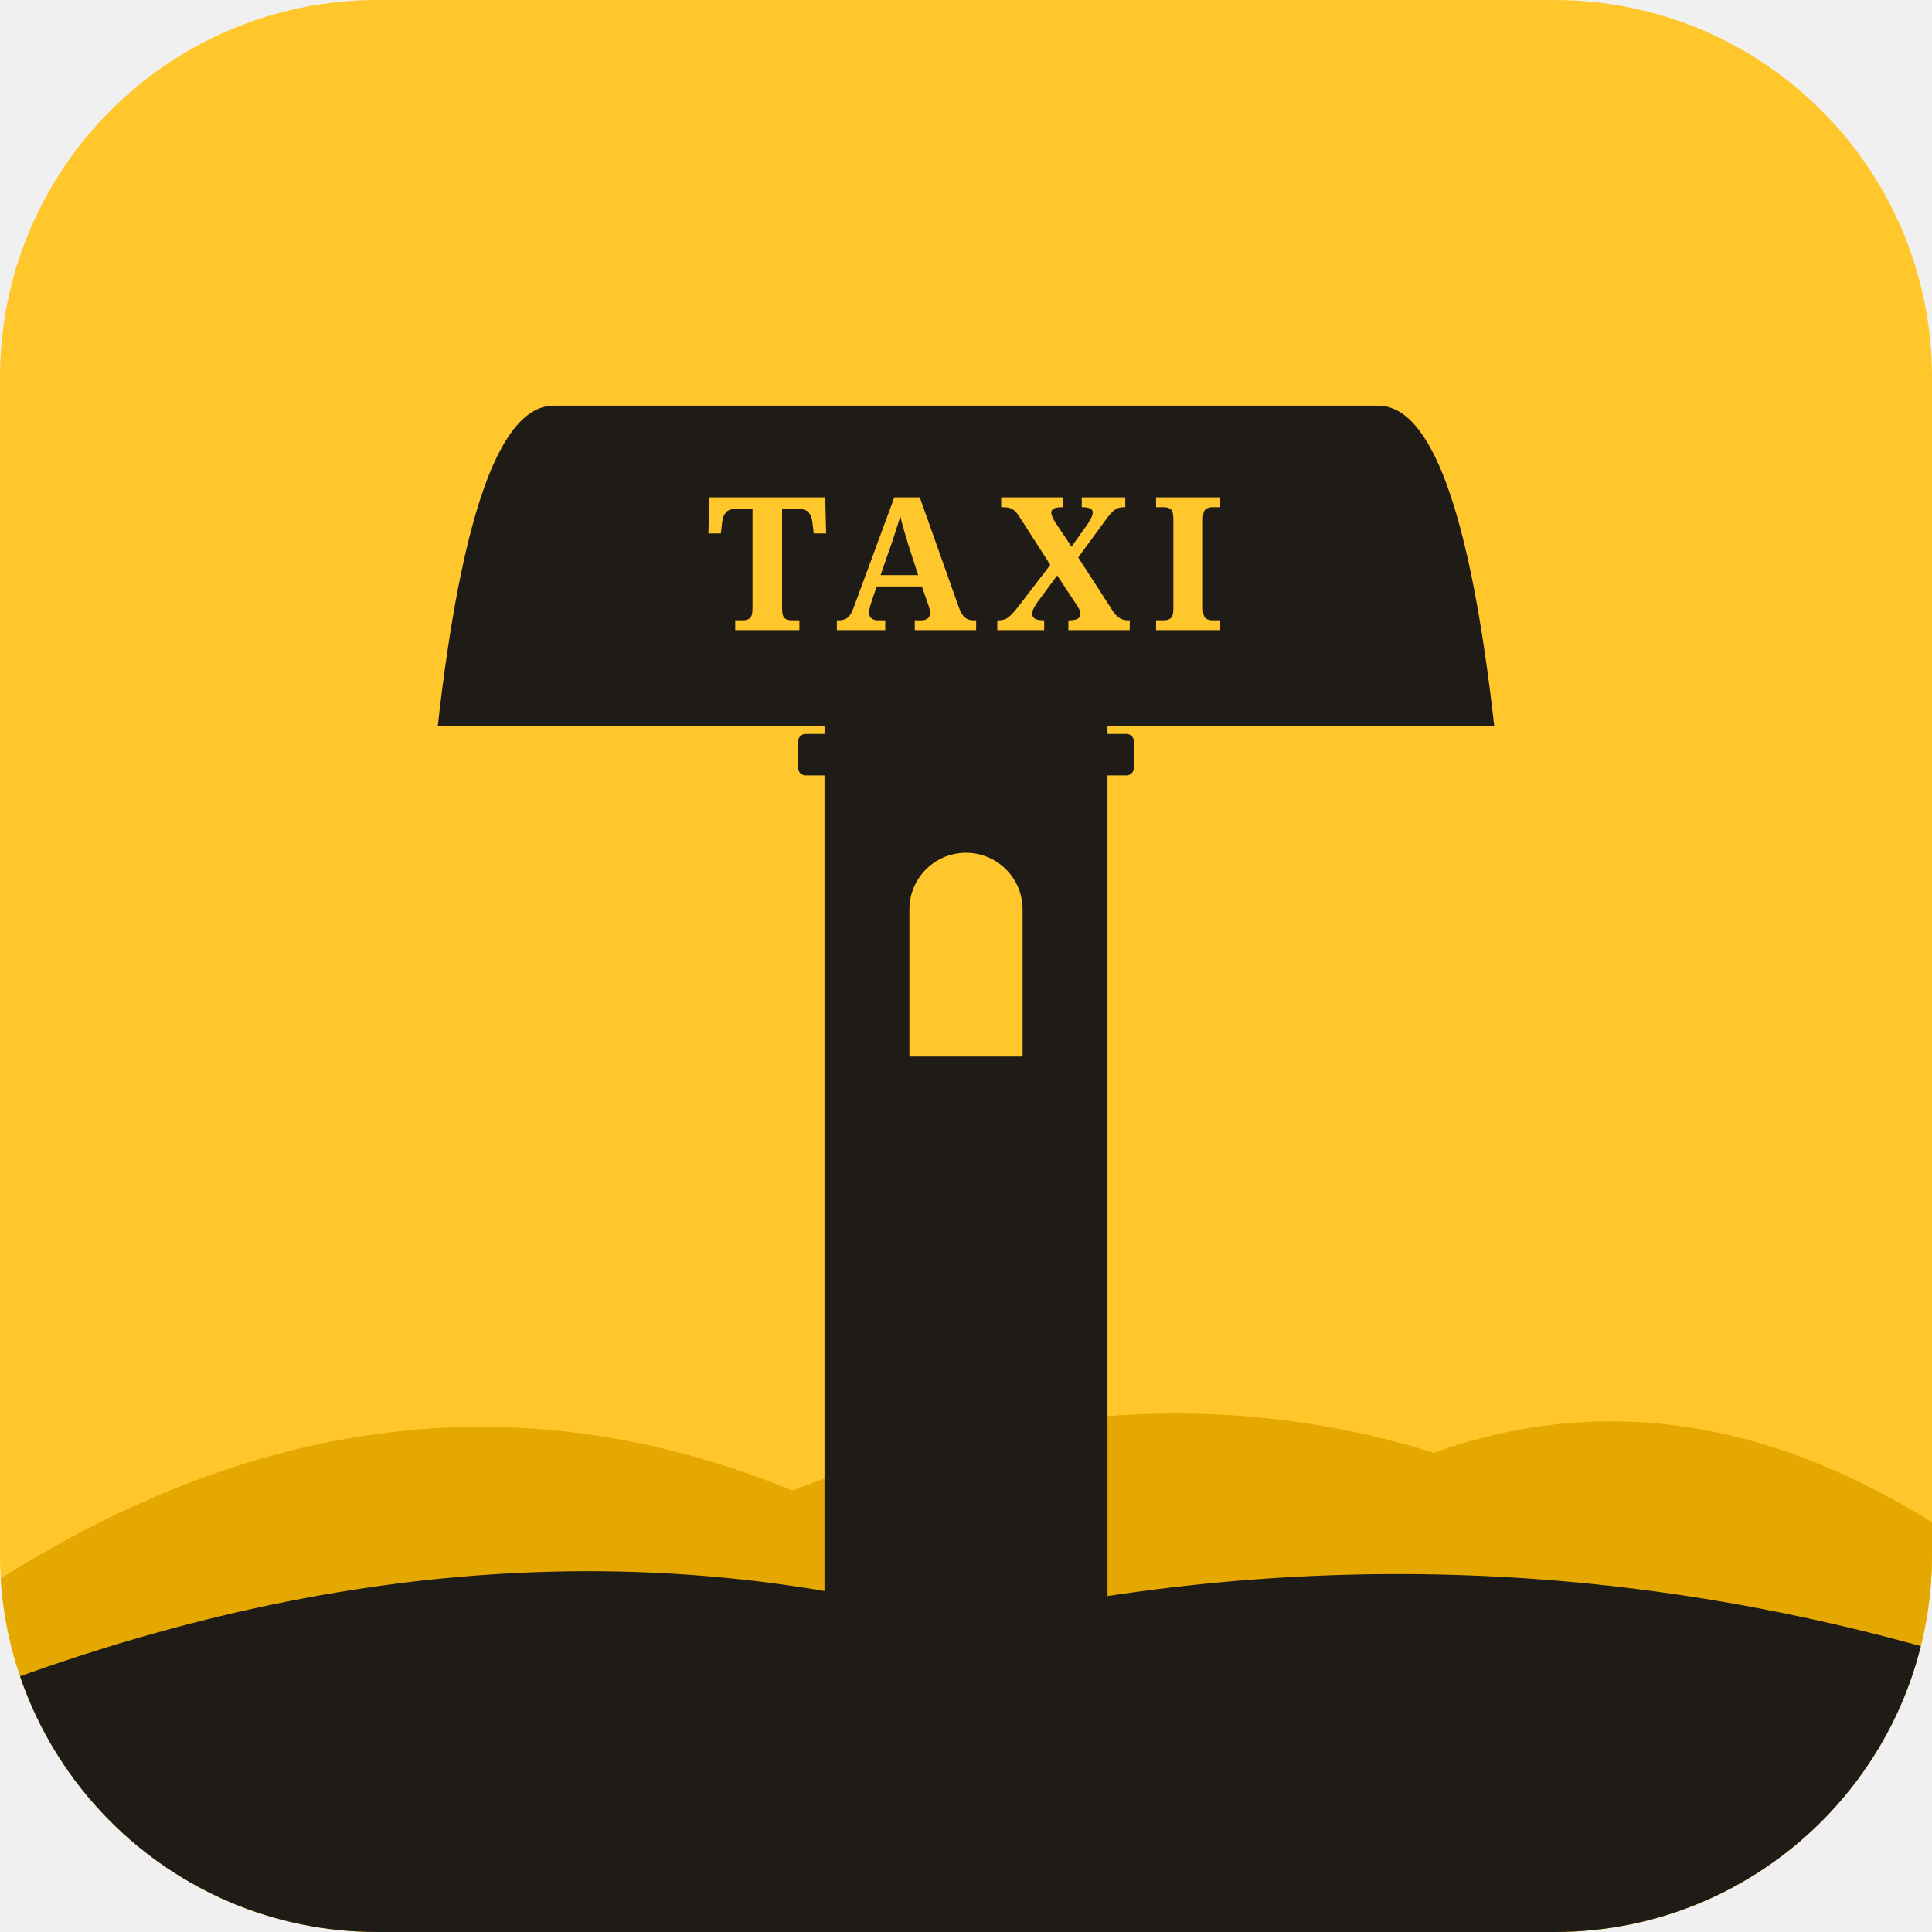
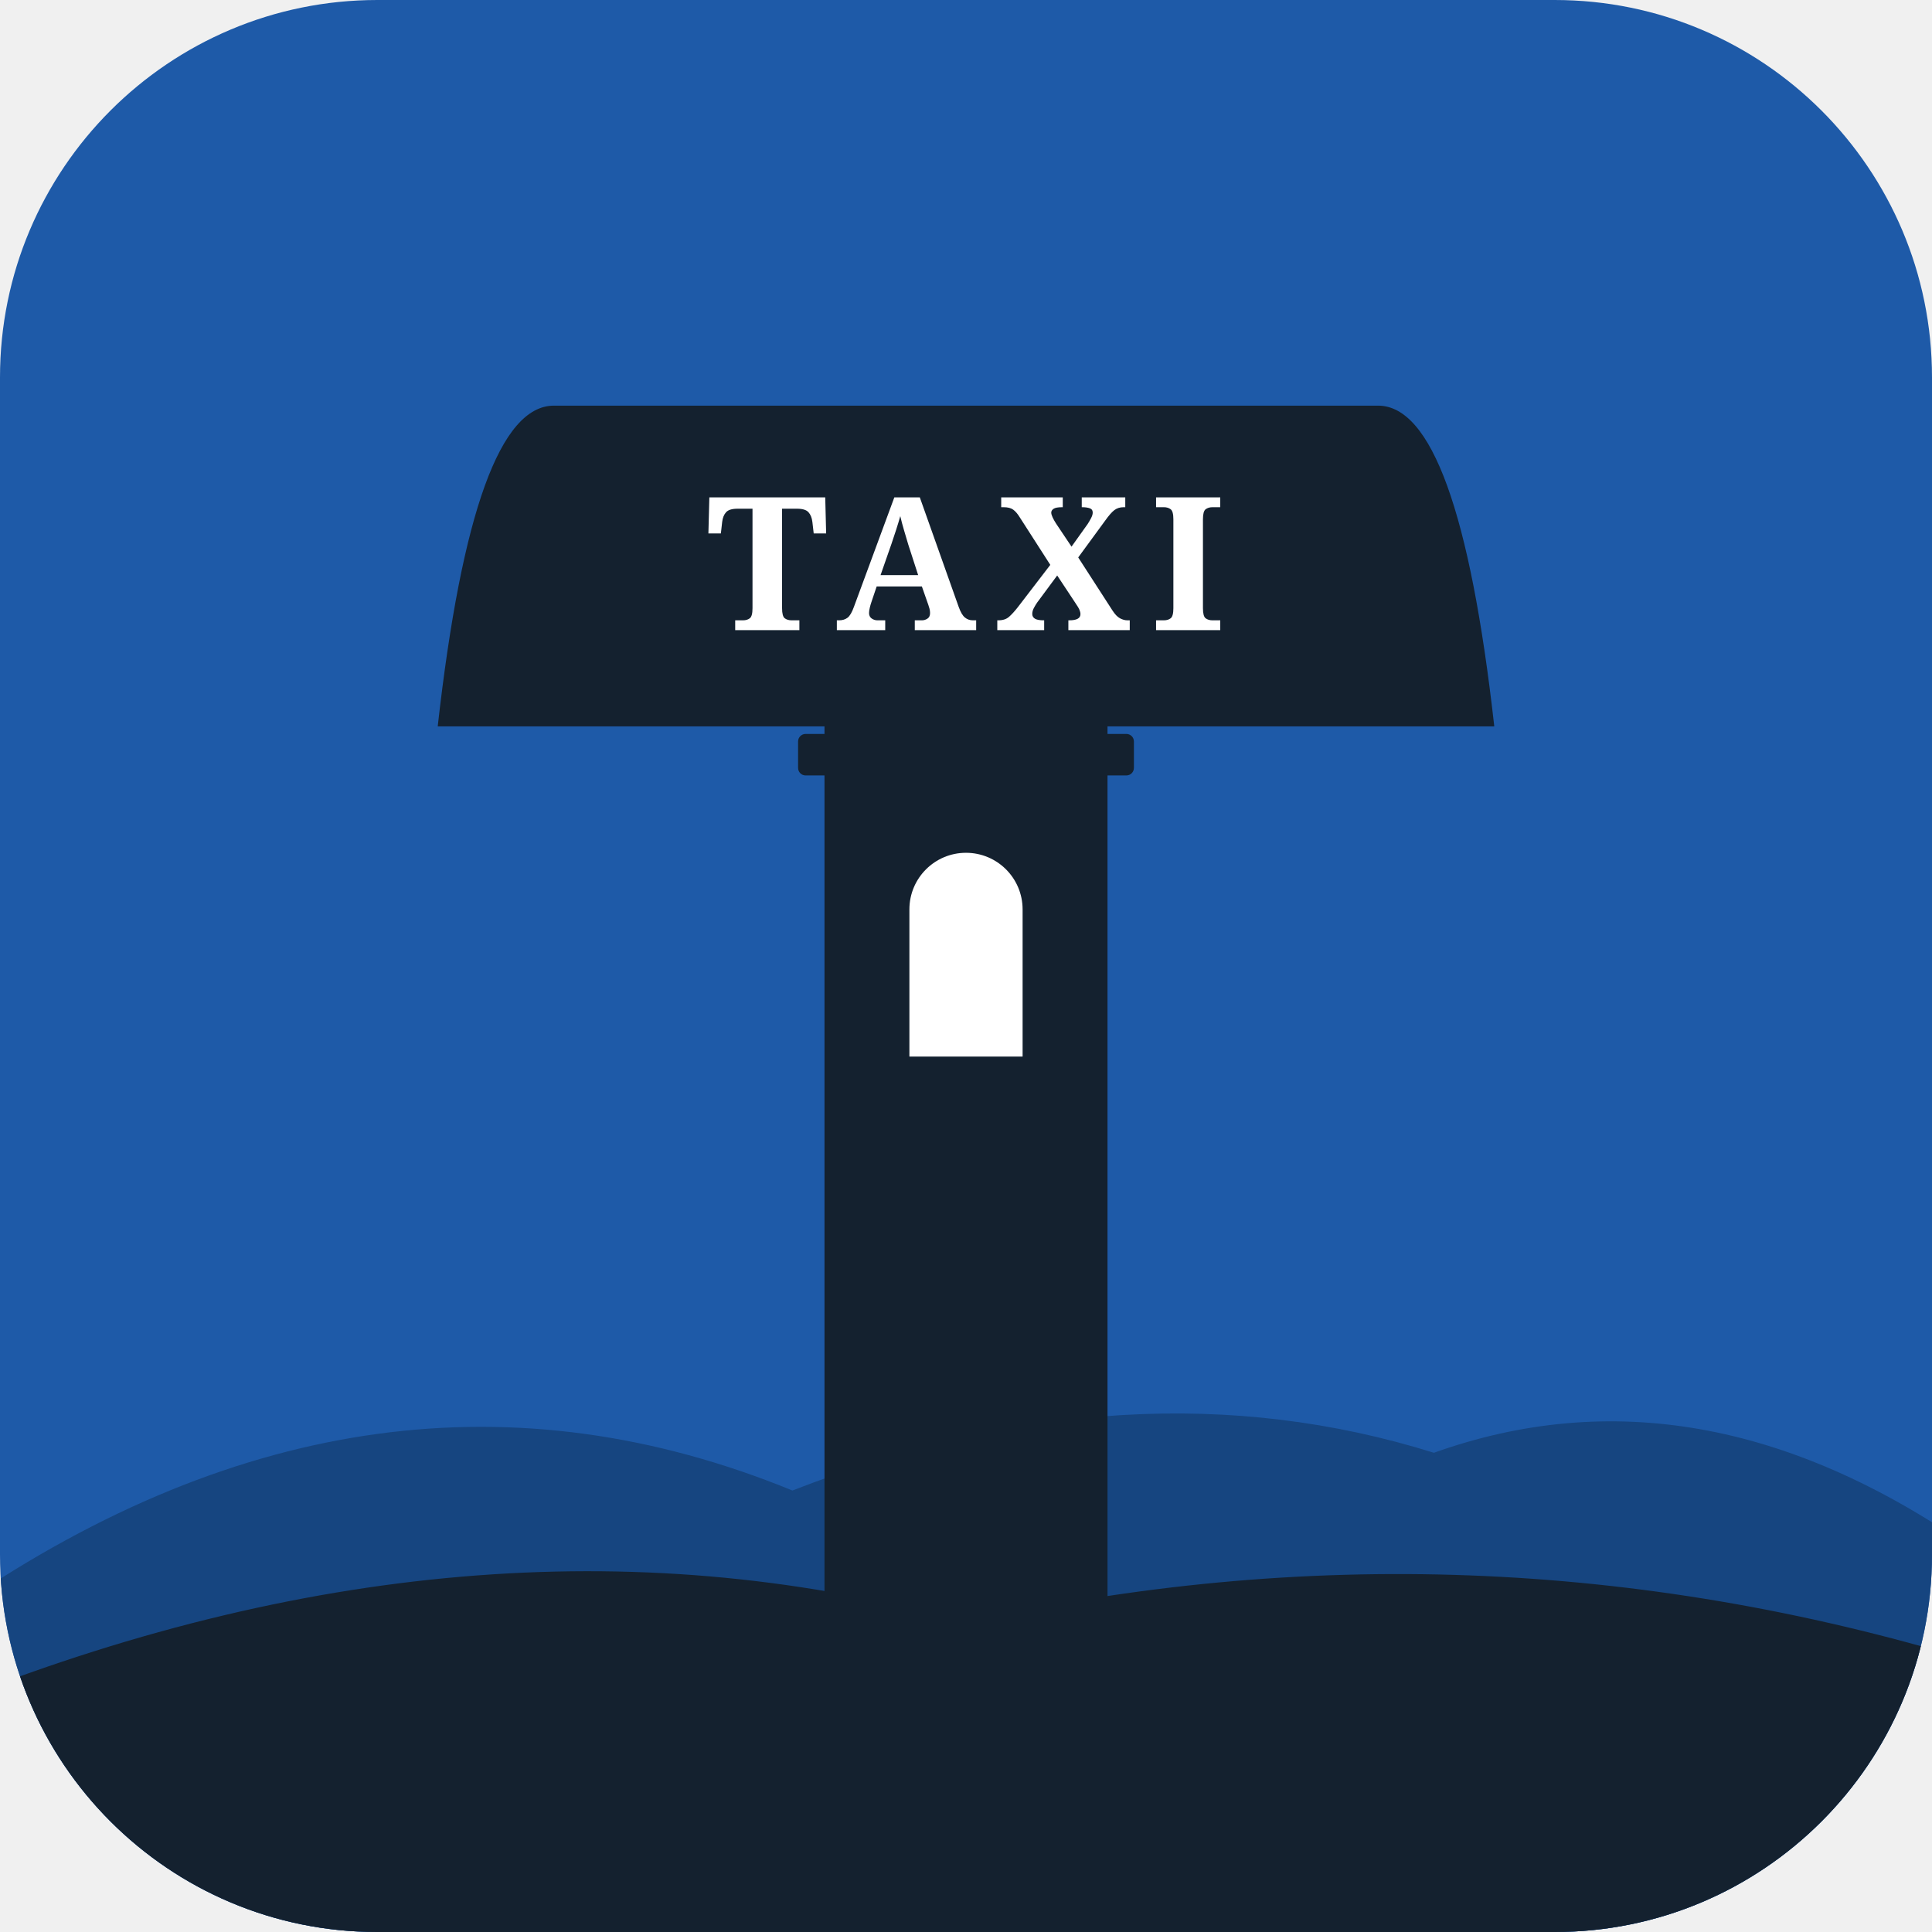
<svg xmlns="http://www.w3.org/2000/svg" viewBox="0 0 1024 1024">
  <clipPath id="r">
    <rect width="1024" height="1024" rx="200" />
  </clipPath>
  <g clip-path="url(#r)">
-     <rect width="1024" height="1024" fill="#FFC72C" />
-     <path d="M-20 850 Q200 700 420 790 Q600 720 760 770 Q900 720 1044 820 V1044 H-20 Z" fill="#E5A800" />
-     <rect x="437" y="381" width="150" height="520" fill="#1F1B16" />
-     <rect x="423" y="389" width="178" height="22" rx="4" fill="#1F1B16" />
-     <path d="M482 560 v-78 a30 30 0 0 1 60 0 v78 Z" fill="#FFC72C" />
-     <path d="M293.6 215 H730.4 Q772.9 215 792 385 H232 Q251.1 215 293.6 215 Z" fill="#1F1B16" />
-     <text x="512" y="334" font-family="Georgia, serif" font-weight="bold" font-size="98.6" letter-spacing="10.2" text-anchor="middle" fill="#FFC72C">TAXI</text>
-     <path d="M-20 900 Q260 790 512 860 Q780 800 1044 880 V1044 H-20 Z" fill="#1F1B16" />
+     <rect width="1024" height="1024" fill="#1E5AA8" />
+     <path d="M-20 850 Q200 700 420 790 Q600 720 760 770 Q900 720 1044 820 V1044 H-20 Z" fill="#164580" />
+     <rect x="437" y="381" width="150" height="520" fill="#14212F" />
+     <rect x="423" y="389" width="178" height="22" rx="4" fill="#14212F" />
+     <path d="M482 560 v-78 a30 30 0 0 1 60 0 v78 Z" fill="#FFFFFF" />
+     <path d="M293.6 215 H730.4 Q772.9 215 792 385 H232 Q251.1 215 293.6 215 Z" fill="#14212F" />
+     <text x="512" y="334" font-family="Georgia, serif" font-weight="bold" font-size="98.6" letter-spacing="10.2" text-anchor="middle" fill="#FFFFFF">TAXI</text>
+     <path d="M-20 900 Q260 790 512 860 Q780 800 1044 880 V1044 H-20 Z" fill="#14212F" />
  </g>
</svg>
